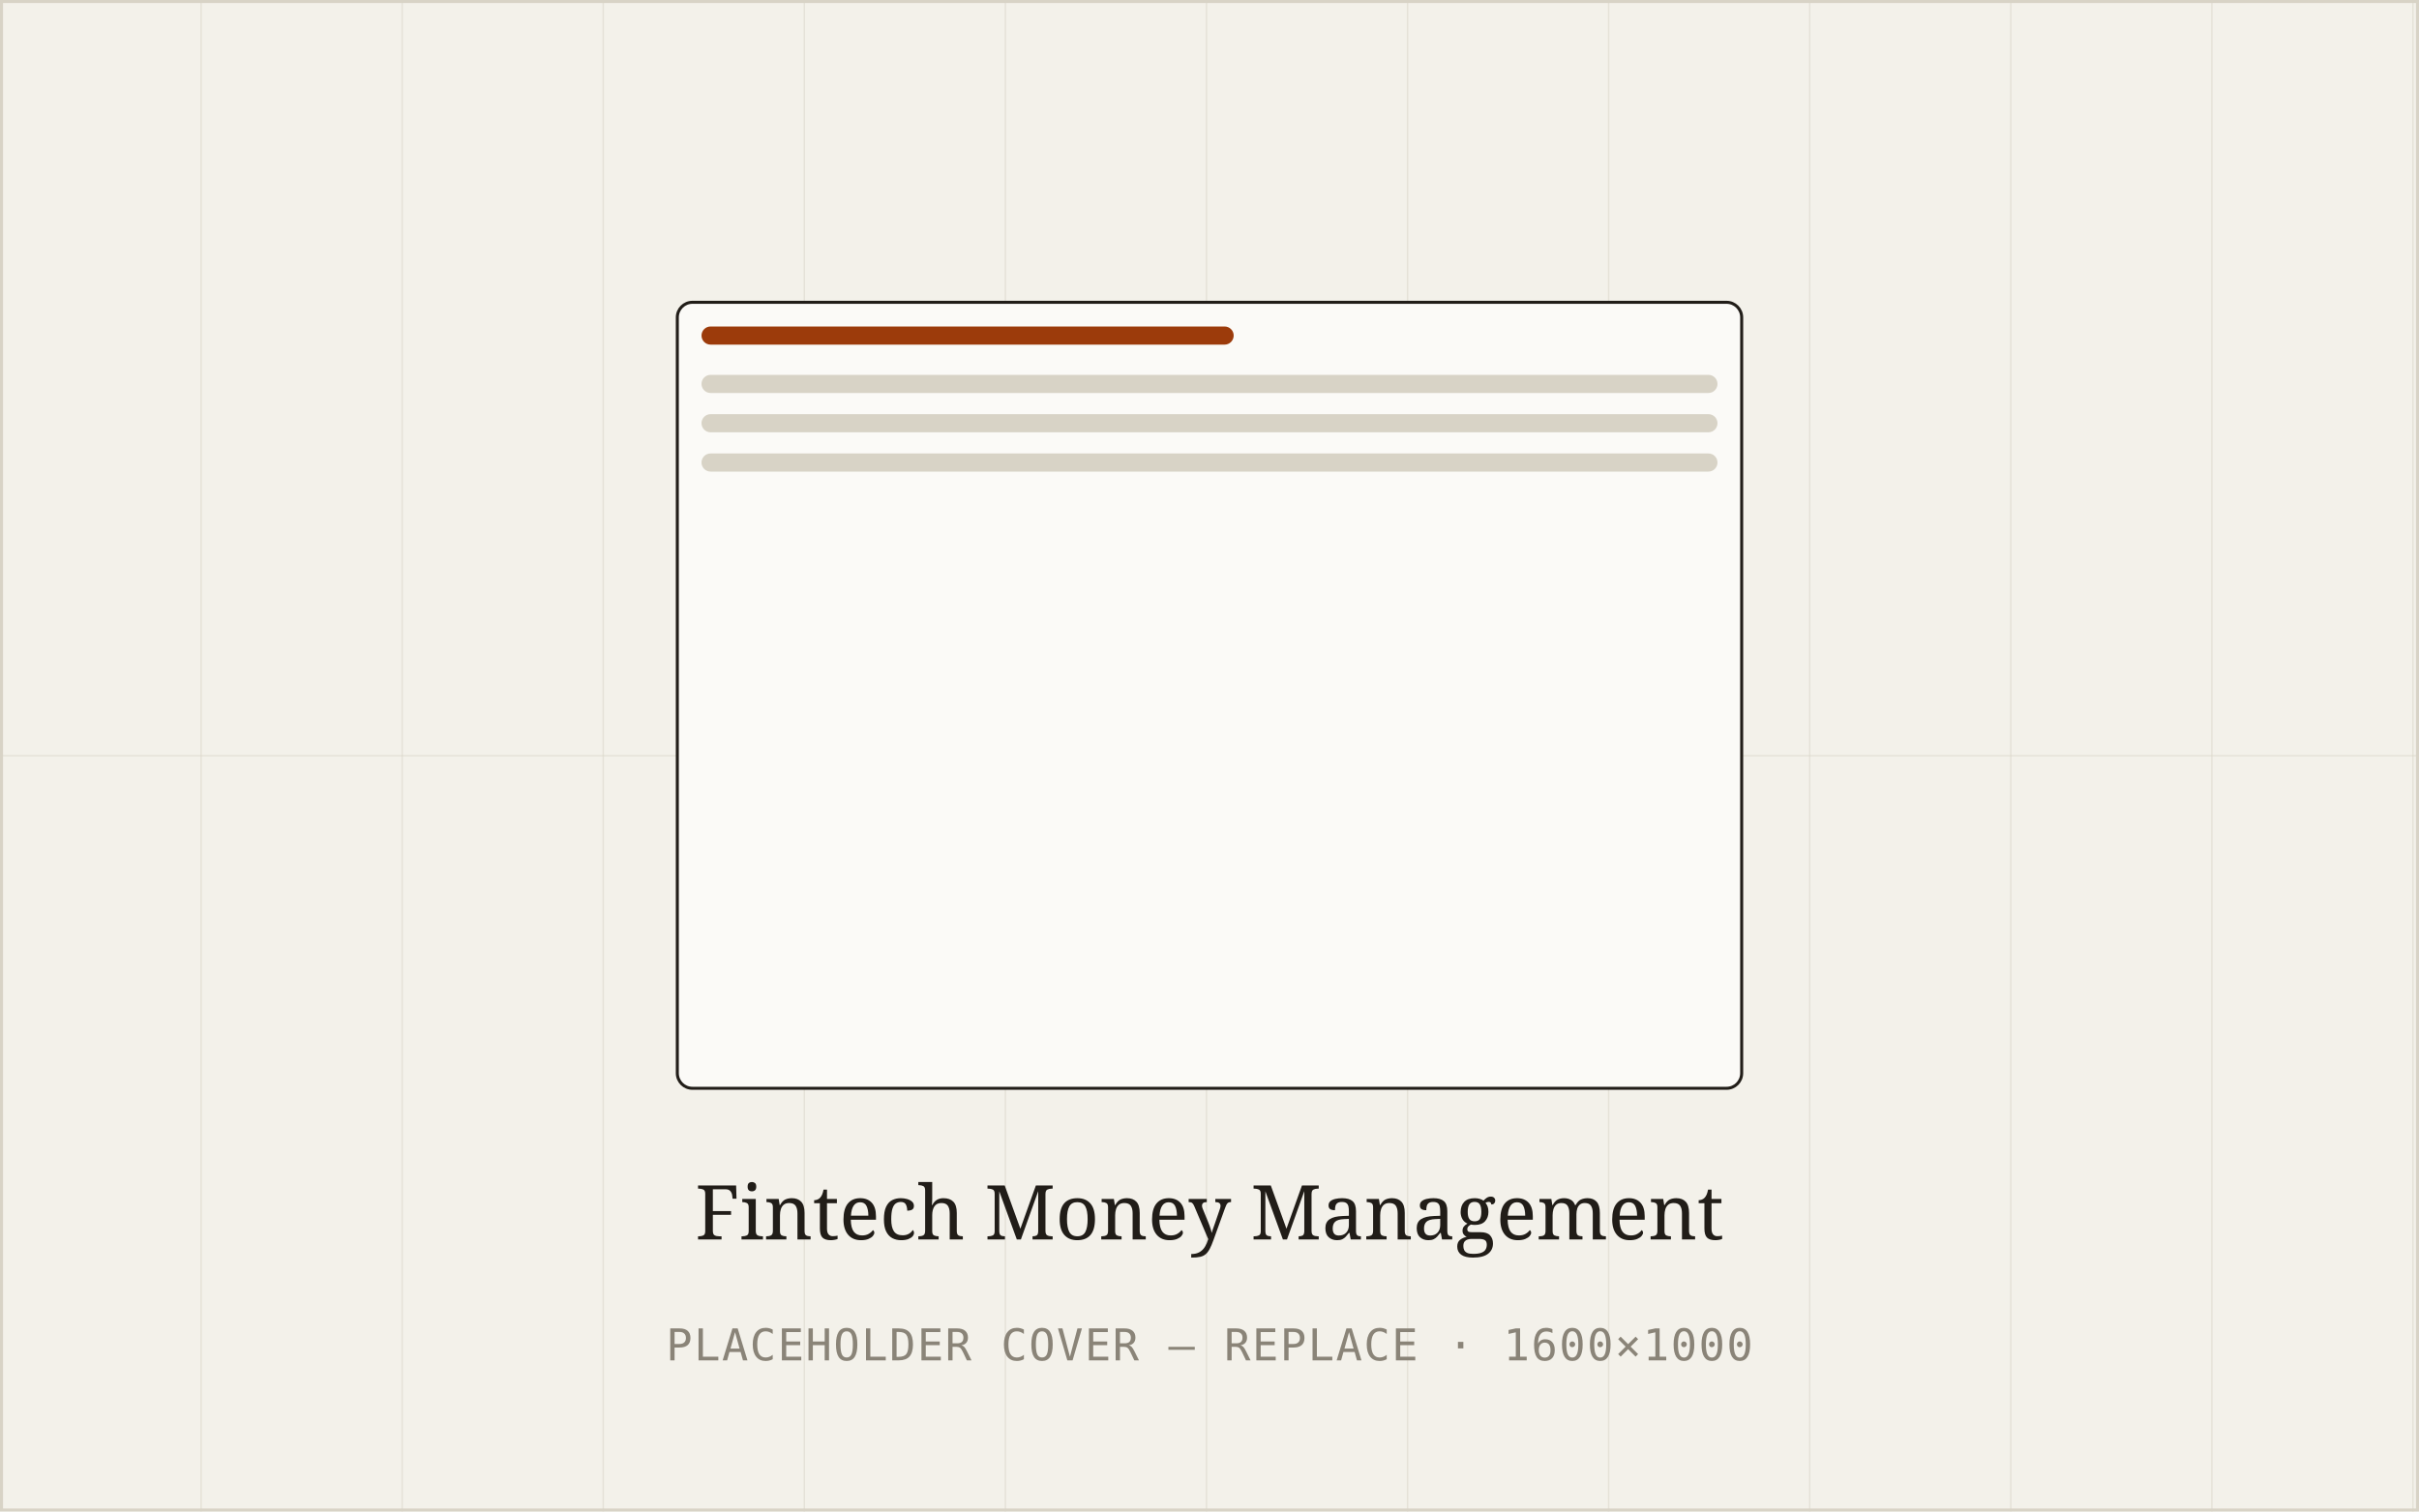
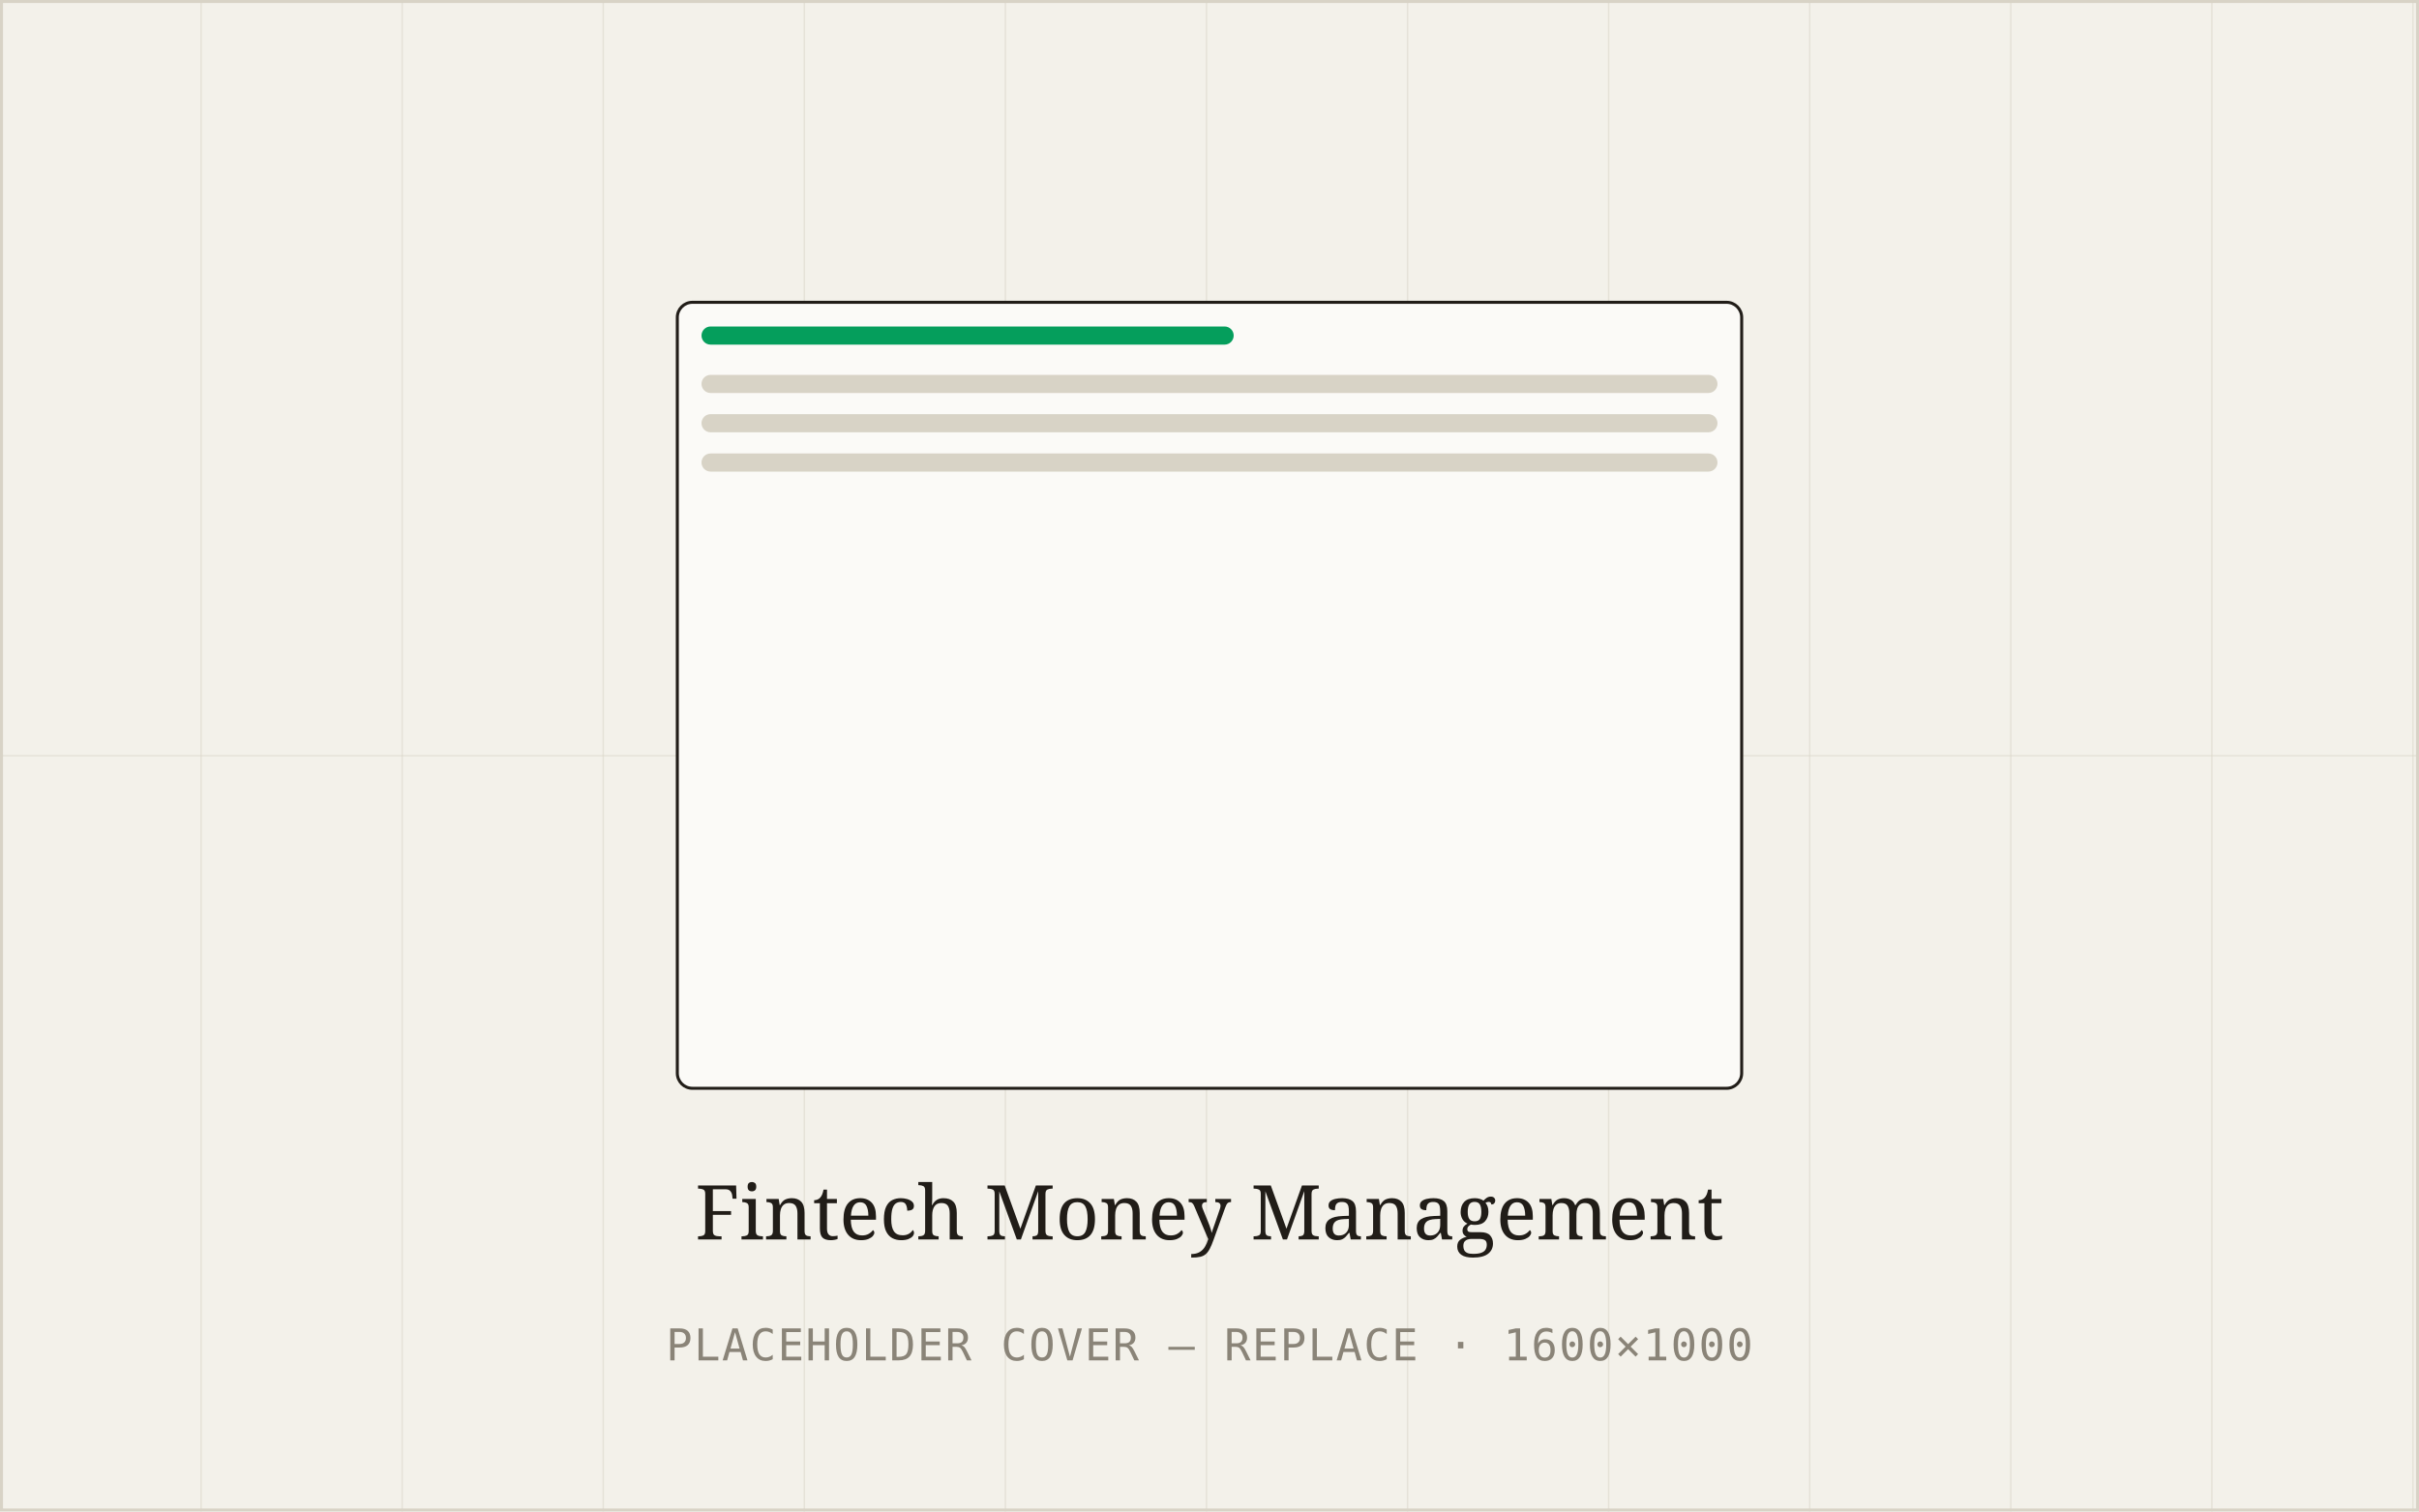
<svg xmlns="http://www.w3.org/2000/svg" viewBox="0 0 1600 1000" role="img" aria-label="Fintech Money Management — placeholder image">
  <rect width="1600" height="1000" fill="#f3f1ea" />
  <line x1="133" y1="0" x2="133" y2="1000" stroke="#d8d3c6" stroke-width="1" opacity="0.5" />
  <line x1="266" y1="0" x2="266" y2="1000" stroke="#d8d3c6" stroke-width="1" opacity="0.5" />
  <line x1="399" y1="0" x2="399" y2="1000" stroke="#d8d3c6" stroke-width="1" opacity="0.5" />
  <line x1="532" y1="0" x2="532" y2="1000" stroke="#d8d3c6" stroke-width="1" opacity="0.5" />
  <line x1="665" y1="0" x2="665" y2="1000" stroke="#d8d3c6" stroke-width="1" opacity="0.5" />
  <line x1="798" y1="0" x2="798" y2="1000" stroke="#d8d3c6" stroke-width="1" opacity="0.5" />
  <line x1="931" y1="0" x2="931" y2="1000" stroke="#d8d3c6" stroke-width="1" opacity="0.5" />
  <line x1="1064" y1="0" x2="1064" y2="1000" stroke="#d8d3c6" stroke-width="1" opacity="0.5" />
  <line x1="1197" y1="0" x2="1197" y2="1000" stroke="#d8d3c6" stroke-width="1" opacity="0.5" />
  <line x1="1330" y1="0" x2="1330" y2="1000" stroke="#d8d3c6" stroke-width="1" opacity="0.5" />
  <line x1="1463" y1="0" x2="1463" y2="1000" stroke="#d8d3c6" stroke-width="1" opacity="0.5" />
  <line x1="1596" y1="0" x2="1596" y2="1000" stroke="#d8d3c6" stroke-width="1" opacity="0.5" />
  <line x1="0" y1="500" x2="1600" y2="500" stroke="#d8d3c6" stroke-width="1" opacity="0.5" />
  <rect x="448" y="200" width="704" height="520" rx="10" fill="#fbfaf7" stroke="#211d18" stroke-width="2" />
-   <rect x="464" y="216" width="352" height="12" rx="6" fill="#9c3b0b" />
+   <rect x="464" y="216" width="352" height="12" rx="6" fill="#059e5c" />
  <rect x="464" y="248" width="672" height="12" rx="6" fill="#d8d3c6" />
  <rect x="464" y="274" width="672" height="12" rx="6" fill="#d8d3c6" />
  <rect x="464" y="300" width="672" height="12" rx="6" fill="#d8d3c6" />
  <rect x="1" y="1" width="1598" height="998" fill="none" stroke="#d8d3c6" stroke-width="2" />
  <text x="800" y="820" text-anchor="middle" font-family="Georgia, serif" font-size="50" fill="#211d18">Fintech Money Management</text>
  <text x="800" y="900" text-anchor="middle" font-family="Menlo, monospace" font-size="29" fill="#8a8478" letter-spacing="1">PLACEHOLDER COVER — REPLACE · 1600×1000</text>
</svg>
